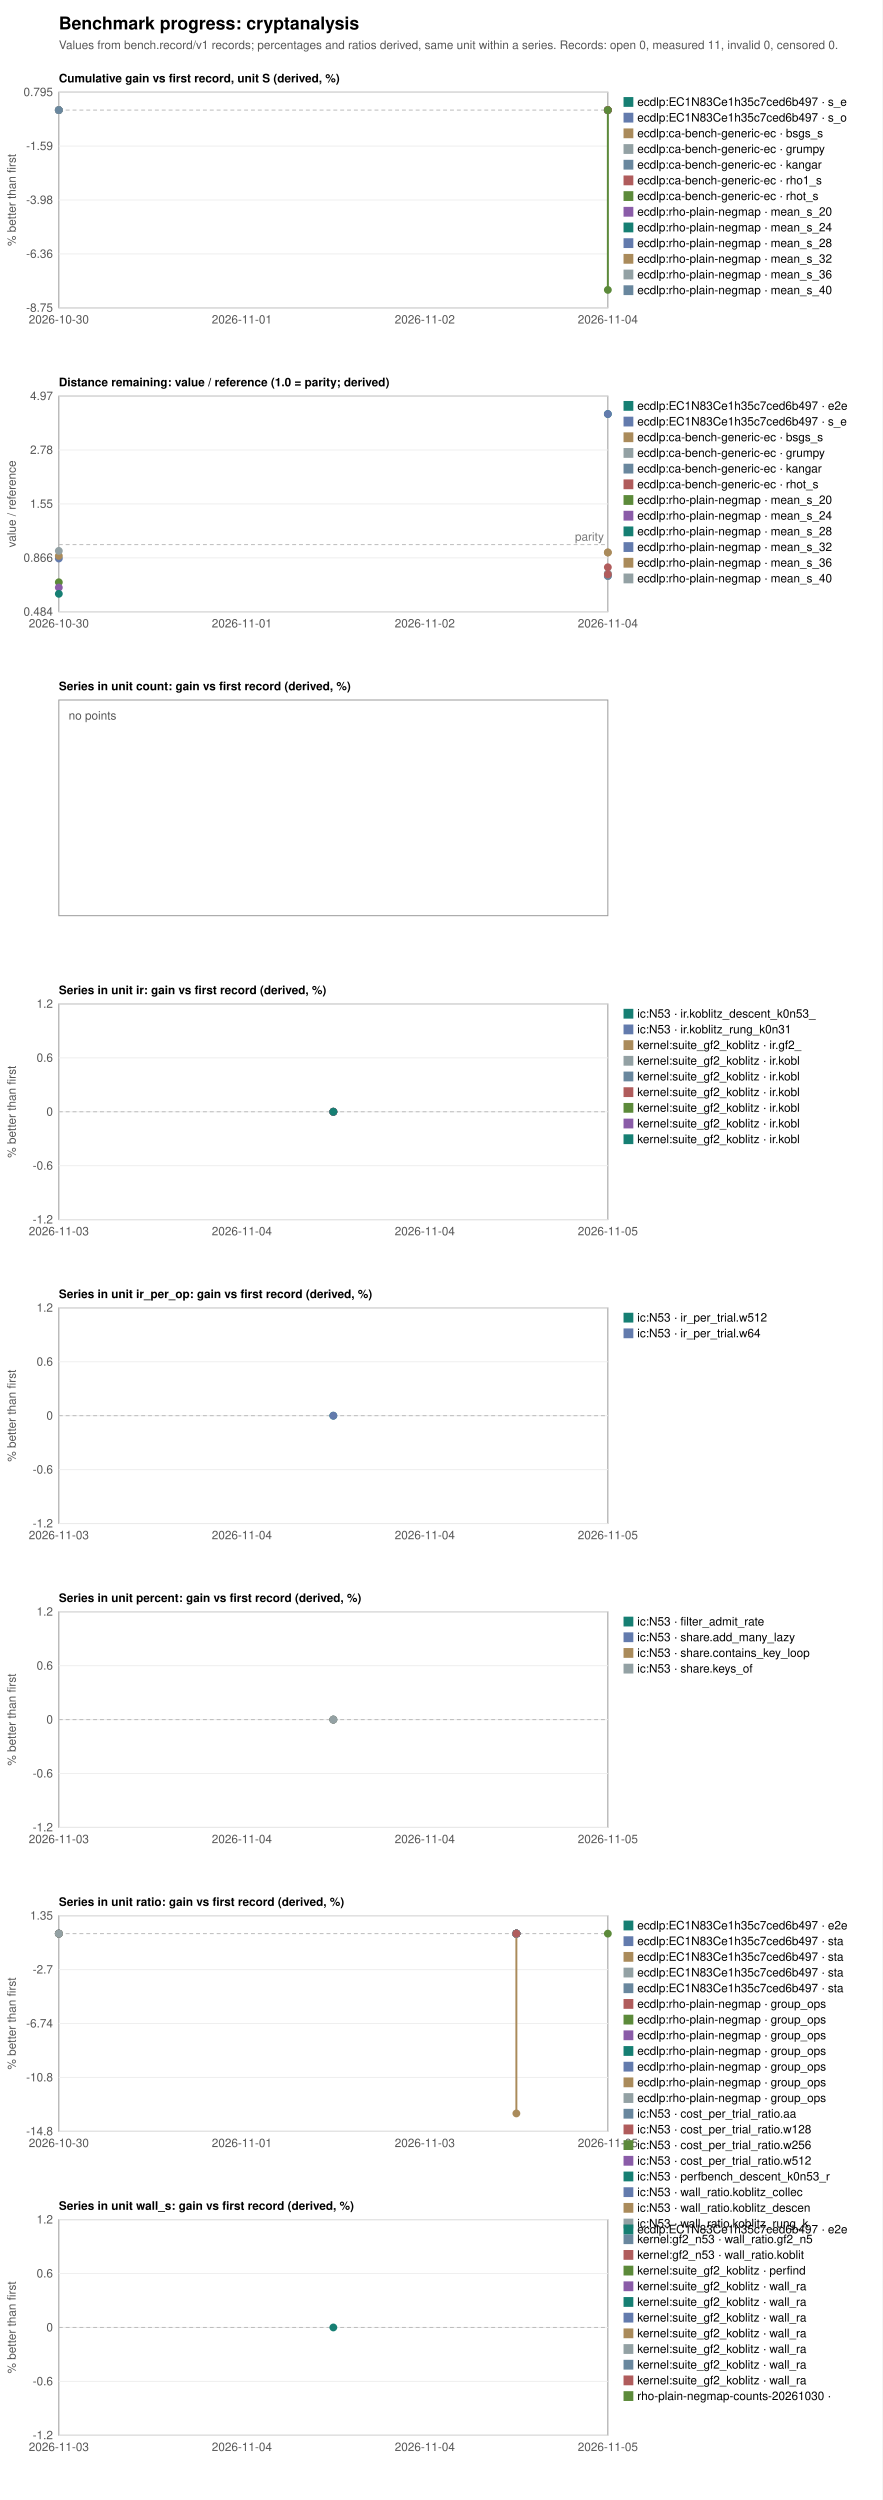
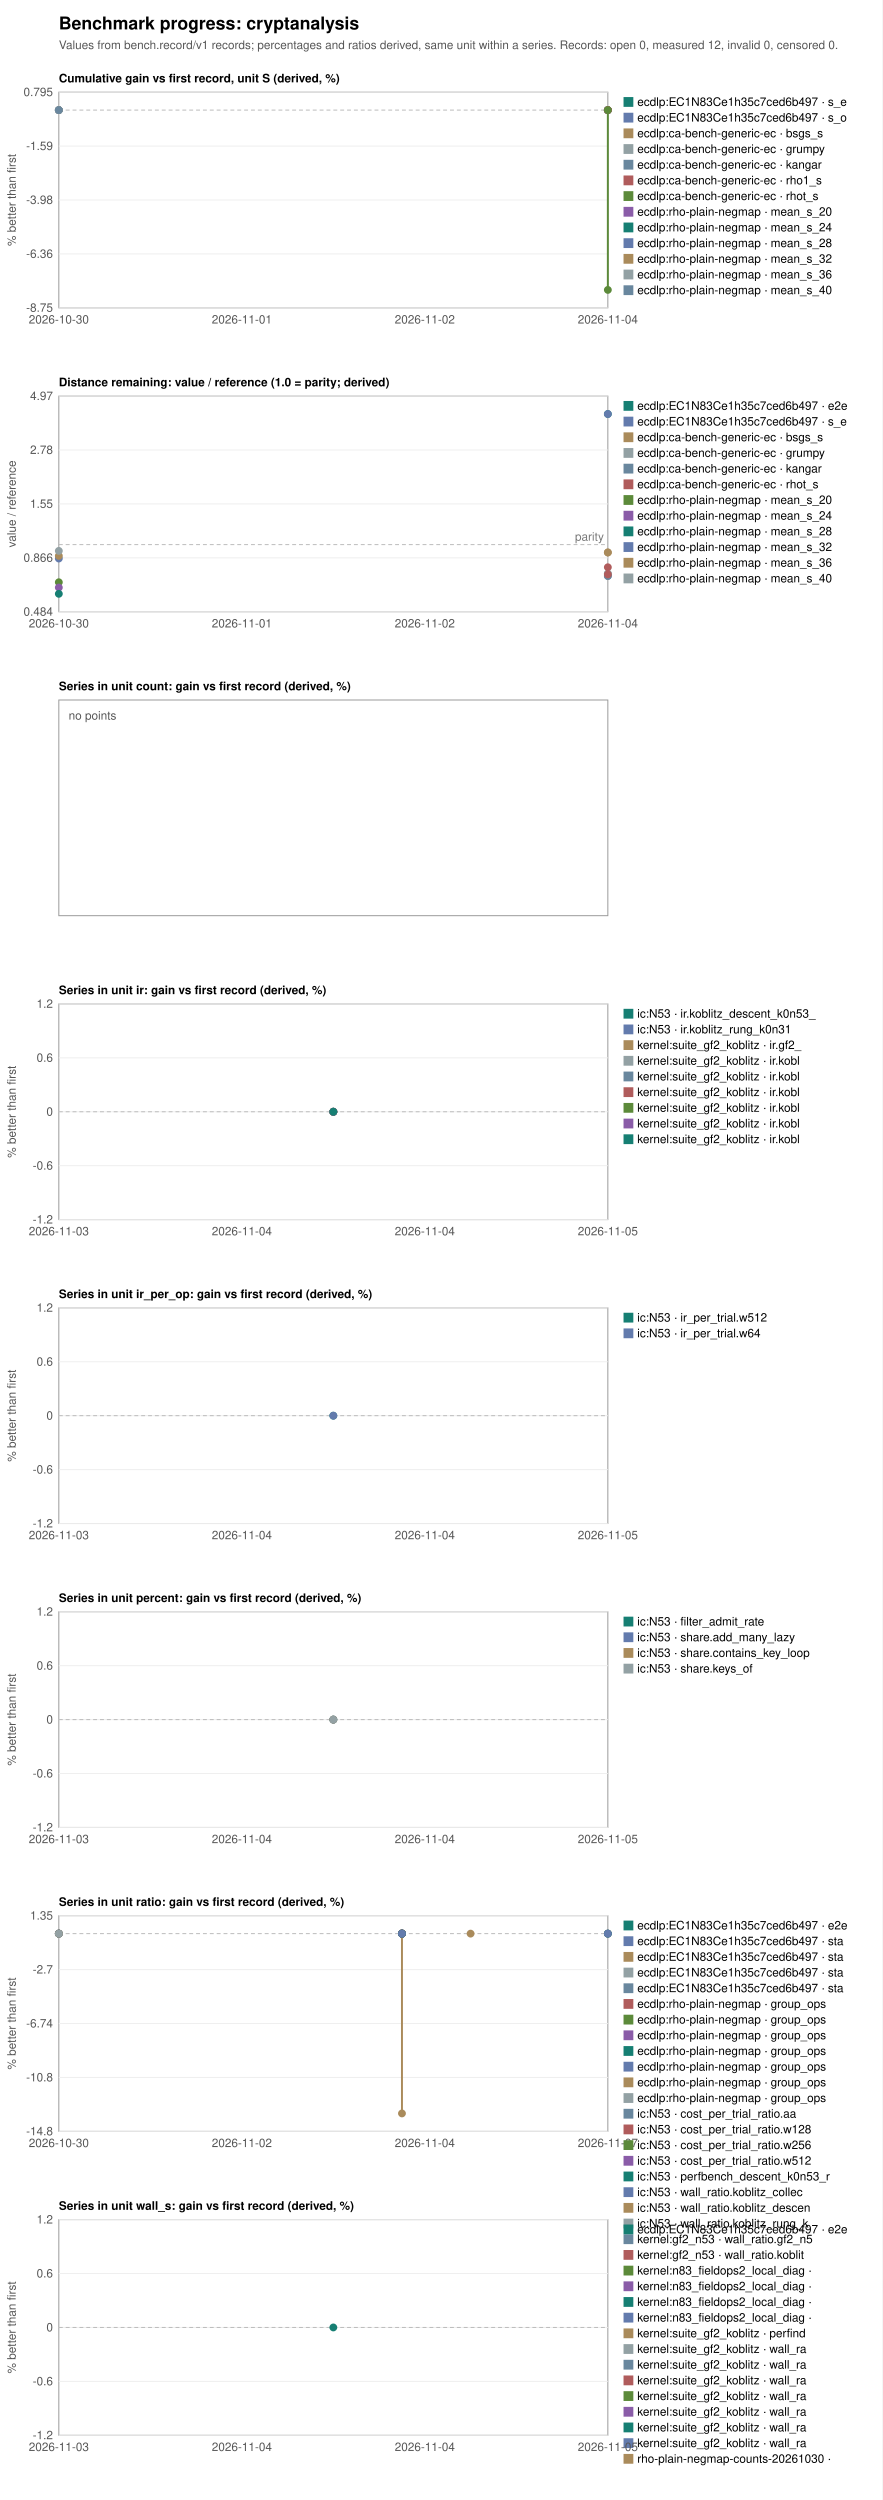
<svg xmlns="http://www.w3.org/2000/svg" width="900" height="2550" viewBox="0 0 900 2550" font-family="Helvetica, Arial, sans-serif" font-size="12">
  <rect width="900" height="2550" fill="white" />
  <text x="60" y="30" font-size="18" font-weight="bold">Benchmark progress: cryptanalysis</text>
-   <text x="60" y="50" fill="#555">Values from bench.record/v1 records; percentages and ratios derived, same unit within a series. Records: open 0, measured 11, invalid 0, censored 0.</text>
+   <text x="60" y="50" fill="#555">Values from bench.record/v1 records; percentages and ratios derived, same unit within a series. Records: open 0, measured 12, invalid 0, censored 0.</text>
  <text x="60" y="84" font-weight="bold">Cumulative gain vs first record, unit S (derived, %)</text>
  <rect x="60" y="94" width="560" height="220" fill="none" stroke="#999" />
  <line x1="60" y1="314.0" x2="620" y2="314.0" stroke="#eee" />
  <text x="54" y="318.0" text-anchor="end" fill="#555">-8.75</text>
  <line x1="60" y1="259.0" x2="620" y2="259.0" stroke="#eee" />
  <text x="54" y="263.0" text-anchor="end" fill="#555">-6.36</text>
  <line x1="60" y1="204.0" x2="620" y2="204.0" stroke="#eee" />
  <text x="54" y="208.0" text-anchor="end" fill="#555">-3.98</text>
  <line x1="60" y1="149.0" x2="620" y2="149.0" stroke="#eee" />
  <text x="54" y="153.0" text-anchor="end" fill="#555">-1.59</text>
  <line x1="60" y1="94.0" x2="620" y2="94.0" stroke="#eee" />
  <text x="54" y="98.0" text-anchor="end" fill="#555">0.795</text>
  <text x="60.0" y="330" text-anchor="middle" fill="#555">2026-10-30</text>
  <text x="246.7" y="330" text-anchor="middle" fill="#555">2026-11-01</text>
  <text x="433.3" y="330" text-anchor="middle" fill="#555">2026-11-02</text>
  <text x="620.0" y="330" text-anchor="middle" fill="#555">2026-11-04</text>
  <line x1="60" y1="112.3" x2="620" y2="112.3" stroke="#bbb" stroke-dasharray="4 3" />
  <text transform="translate(16,204.0) rotate(-90)" text-anchor="middle" fill="#555">% better than first</text>
  <circle cx="620.0" cy="112.3" r="4" fill="#167f73" />
  <rect x="636" y="99" width="10" height="10" fill="#167f73" />
  <text x="650" y="108">ecdlp:EC1N83Ce1h35c7ced6b497 · s_e</text>
  <circle cx="620.0" cy="112.3" r="4" fill="#637bad" />
  <rect x="636" y="115" width="10" height="10" fill="#637bad" />
  <text x="650" y="124">ecdlp:EC1N83Ce1h35c7ced6b497 · s_o</text>
  <polyline fill="none" stroke="#aa8b5b" stroke-width="2" points="620.0,112.3 620.0,112.3" />
  <circle cx="620.0" cy="112.3" r="4" fill="#aa8b5b" />
  <circle cx="620.0" cy="112.3" r="4" fill="#aa8b5b" />
  <rect x="636" y="131" width="10" height="10" fill="#aa8b5b" />
  <text x="650" y="140">ecdlp:ca-bench-generic-ec · bsgs_s</text>
  <polyline fill="none" stroke="#93a1a4" stroke-width="2" points="620.0,112.3 620.0,112.3" />
  <circle cx="620.0" cy="112.3" r="4" fill="#93a1a4" />
  <circle cx="620.0" cy="112.3" r="4" fill="#93a1a4" />
  <rect x="636" y="147" width="10" height="10" fill="#93a1a4" />
  <text x="650" y="156">ecdlp:ca-bench-generic-ec · grumpy</text>
  <polyline fill="none" stroke="#69879e" stroke-width="2" points="620.0,112.3 620.0,112.3" />
  <circle cx="620.0" cy="112.3" r="4" fill="#69879e" />
  <circle cx="620.0" cy="112.3" r="4" fill="#69879e" />
  <rect x="636" y="163" width="10" height="10" fill="#69879e" />
  <text x="650" y="172">ecdlp:ca-bench-generic-ec · kangar</text>
  <polyline fill="none" stroke="#b05c5c" stroke-width="2" points="620.0,112.3 620.0,112.3" />
  <circle cx="620.0" cy="112.3" r="4" fill="#b05c5c" />
  <circle cx="620.0" cy="112.3" r="4" fill="#b05c5c" />
  <rect x="636" y="179" width="10" height="10" fill="#b05c5c" />
  <text x="650" y="188">ecdlp:ca-bench-generic-ec · rho1_s</text>
  <polyline fill="none" stroke="#5c8a3a" stroke-width="2" points="620.0,112.3 620.0,295.7" />
  <circle cx="620.0" cy="112.3" r="4" fill="#5c8a3a" />
  <circle cx="620.0" cy="295.7" r="4" fill="#5c8a3a" />
  <rect x="636" y="195" width="10" height="10" fill="#5c8a3a" />
  <text x="650" y="204">ecdlp:ca-bench-generic-ec · rhot_s</text>
  <circle cx="60.0" cy="112.3" r="4" fill="#8a5ca8" />
  <rect x="636" y="211" width="10" height="10" fill="#8a5ca8" />
  <text x="650" y="220">ecdlp:rho-plain-negmap · mean_s_20</text>
  <circle cx="60.0" cy="112.3" r="4" fill="#167f73" />
  <rect x="636" y="227" width="10" height="10" fill="#167f73" />
  <text x="650" y="236">ecdlp:rho-plain-negmap · mean_s_24</text>
  <circle cx="60.0" cy="112.3" r="4" fill="#637bad" />
  <rect x="636" y="243" width="10" height="10" fill="#637bad" />
  <text x="650" y="252">ecdlp:rho-plain-negmap · mean_s_28</text>
  <circle cx="60.0" cy="112.3" r="4" fill="#aa8b5b" />
  <rect x="636" y="259" width="10" height="10" fill="#aa8b5b" />
  <text x="650" y="268">ecdlp:rho-plain-negmap · mean_s_32</text>
  <circle cx="60.0" cy="112.3" r="4" fill="#93a1a4" />
  <rect x="636" y="275" width="10" height="10" fill="#93a1a4" />
  <text x="650" y="284">ecdlp:rho-plain-negmap · mean_s_36</text>
  <circle cx="60.0" cy="112.3" r="4" fill="#69879e" />
  <rect x="636" y="291" width="10" height="10" fill="#69879e" />
  <text x="650" y="300">ecdlp:rho-plain-negmap · mean_s_40</text>
  <text x="60" y="394" font-weight="bold">Distance remaining: value / reference (1.0 = parity; derived)</text>
  <rect x="60" y="404" width="560" height="220" fill="none" stroke="#999" />
  <line x1="60" y1="624.0" x2="620" y2="624.0" stroke="#eee" />
  <text x="54" y="628.0" text-anchor="end" fill="#555">0.484</text>
  <line x1="60" y1="569.0" x2="620" y2="569.0" stroke="#eee" />
  <text x="54" y="573.0" text-anchor="end" fill="#555">0.866</text>
  <line x1="60" y1="514.0" x2="620" y2="514.0" stroke="#eee" />
  <text x="54" y="518.0" text-anchor="end" fill="#555">1.55</text>
  <line x1="60" y1="459.0" x2="620" y2="459.0" stroke="#eee" />
  <text x="54" y="463.0" text-anchor="end" fill="#555">2.78</text>
  <line x1="60" y1="404.0" x2="620" y2="404.0" stroke="#eee" />
  <text x="54" y="408.0" text-anchor="end" fill="#555">4.97</text>
  <text x="60.0" y="640" text-anchor="middle" fill="#555">2026-10-30</text>
  <text x="246.7" y="640" text-anchor="middle" fill="#555">2026-11-01</text>
  <text x="433.3" y="640" text-anchor="middle" fill="#555">2026-11-02</text>
  <text x="620.0" y="640" text-anchor="middle" fill="#555">2026-11-04</text>
  <line x1="60" y1="555.5" x2="620" y2="555.5" stroke="#bbb" stroke-dasharray="4 3" />
  <text x="616" y="551.5" text-anchor="end" fill="#777">parity</text>
  <text transform="translate(16,514.0) rotate(-90)" text-anchor="middle" fill="#555">value / reference</text>
  <circle cx="620.0" cy="422.3" r="4" fill="#167f73" />
  <rect x="636" y="409" width="10" height="10" fill="#167f73" />
  <text x="650" y="418">ecdlp:EC1N83Ce1h35c7ced6b497 · e2e</text>
  <circle cx="620.0" cy="422.3" r="4" fill="#637bad" />
  <rect x="636" y="425" width="10" height="10" fill="#637bad" />
  <text x="650" y="434">ecdlp:EC1N83Ce1h35c7ced6b497 · s_e</text>
  <polyline fill="none" stroke="#aa8b5b" stroke-width="2" points="620.0,563.5 620.0,563.5" />
  <circle cx="620.0" cy="563.5" r="4" fill="#aa8b5b" />
  <circle cx="620.0" cy="563.5" r="4" fill="#aa8b5b" />
  <rect x="636" y="441" width="10" height="10" fill="#aa8b5b" />
  <text x="650" y="450">ecdlp:ca-bench-generic-ec · bsgs_s</text>
  <polyline fill="none" stroke="#93a1a4" stroke-width="2" points="620.0,585.1 620.0,585.1" />
  <circle cx="620.0" cy="585.1" r="4" fill="#93a1a4" />
  <circle cx="620.0" cy="585.1" r="4" fill="#93a1a4" />
  <rect x="636" y="457" width="10" height="10" fill="#93a1a4" />
  <text x="650" y="466">ecdlp:ca-bench-generic-ec · grumpy</text>
  <polyline fill="none" stroke="#69879e" stroke-width="2" points="620.0,587.5 620.0,587.5" />
  <circle cx="620.0" cy="587.5" r="4" fill="#69879e" />
  <circle cx="620.0" cy="587.5" r="4" fill="#69879e" />
  <rect x="636" y="473" width="10" height="10" fill="#69879e" />
  <text x="650" y="482">ecdlp:ca-bench-generic-ec · kangar</text>
  <polyline fill="none" stroke="#b05c5c" stroke-width="2" points="620.0,585.9 620.0,578.6" />
  <circle cx="620.0" cy="585.9" r="4" fill="#b05c5c" />
  <circle cx="620.0" cy="578.6" r="4" fill="#b05c5c" />
  <rect x="636" y="489" width="10" height="10" fill="#b05c5c" />
  <text x="650" y="498">ecdlp:ca-bench-generic-ec · rhot_s</text>
  <circle cx="60.0" cy="593.9" r="4" fill="#5c8a3a" />
  <rect x="636" y="505" width="10" height="10" fill="#5c8a3a" />
  <text x="650" y="514">ecdlp:rho-plain-negmap · mean_s_20</text>
  <circle cx="60.0" cy="599.3" r="4" fill="#8a5ca8" />
  <rect x="636" y="521" width="10" height="10" fill="#8a5ca8" />
  <text x="650" y="530">ecdlp:rho-plain-negmap · mean_s_24</text>
  <circle cx="60.0" cy="605.7" r="4" fill="#167f73" />
  <rect x="636" y="537" width="10" height="10" fill="#167f73" />
  <text x="650" y="546">ecdlp:rho-plain-negmap · mean_s_28</text>
  <circle cx="60.0" cy="569.7" r="4" fill="#637bad" />
  <rect x="636" y="553" width="10" height="10" fill="#637bad" />
  <text x="650" y="562">ecdlp:rho-plain-negmap · mean_s_32</text>
  <circle cx="60.0" cy="567.0" r="4" fill="#aa8b5b" />
  <rect x="636" y="569" width="10" height="10" fill="#aa8b5b" />
  <text x="650" y="578">ecdlp:rho-plain-negmap · mean_s_36</text>
  <circle cx="60.0" cy="561.9" r="4" fill="#93a1a4" />
  <rect x="636" y="585" width="10" height="10" fill="#93a1a4" />
  <text x="650" y="594">ecdlp:rho-plain-negmap · mean_s_40</text>
  <text x="60" y="704" font-weight="bold">Series in unit count: gain vs first record (derived, %)</text>
  <rect x="60" y="714" width="560" height="220" fill="none" stroke="#999" />
  <text x="70" y="734" fill="#555">no points</text>
  <text x="60" y="1014" font-weight="bold">Series in unit ir: gain vs first record (derived, %)</text>
  <rect x="60" y="1024" width="560" height="220" fill="none" stroke="#999" />
  <line x1="60" y1="1244.0" x2="620" y2="1244.0" stroke="#eee" />
  <text x="54" y="1248.0" text-anchor="end" fill="#555">-1.2</text>
  <line x1="60" y1="1189.0" x2="620" y2="1189.0" stroke="#eee" />
  <text x="54" y="1193.0" text-anchor="end" fill="#555">-0.6</text>
  <line x1="60" y1="1134.0" x2="620" y2="1134.0" stroke="#eee" />
  <text x="54" y="1138.0" text-anchor="end" fill="#555">0</text>
  <line x1="60" y1="1079.0" x2="620" y2="1079.0" stroke="#eee" />
  <text x="54" y="1083.0" text-anchor="end" fill="#555">0.6</text>
  <line x1="60" y1="1024.0" x2="620" y2="1024.0" stroke="#eee" />
  <text x="54" y="1028.0" text-anchor="end" fill="#555">1.2</text>
  <text x="60.0" y="1260" text-anchor="middle" fill="#555">2026-11-03</text>
  <text x="246.7" y="1260" text-anchor="middle" fill="#555">2026-11-04</text>
  <text x="433.3" y="1260" text-anchor="middle" fill="#555">2026-11-04</text>
  <text x="620.0" y="1260" text-anchor="middle" fill="#555">2026-11-05</text>
  <line x1="60" y1="1134.0" x2="620" y2="1134.0" stroke="#bbb" stroke-dasharray="4 3" />
  <text transform="translate(16,1134.0) rotate(-90)" text-anchor="middle" fill="#555">% better than first</text>
  <circle cx="340.0" cy="1134.0" r="4" fill="#167f73" />
  <rect x="636" y="1029" width="10" height="10" fill="#167f73" />
  <text x="650" y="1038">ic:N53 · ir.koblitz_descent_k0n53_</text>
  <circle cx="340.0" cy="1134.0" r="4" fill="#637bad" />
  <rect x="636" y="1045" width="10" height="10" fill="#637bad" />
  <text x="650" y="1054">ic:N53 · ir.koblitz_rung_k0n31</text>
  <circle cx="340.0" cy="1134.0" r="4" fill="#aa8b5b" />
  <rect x="636" y="1061" width="10" height="10" fill="#aa8b5b" />
  <text x="650" y="1070">kernel:suite_gf2_koblitz · ir.gf2_</text>
  <circle cx="340.0" cy="1134.0" r="4" fill="#93a1a4" />
  <rect x="636" y="1077" width="10" height="10" fill="#93a1a4" />
  <text x="650" y="1086">kernel:suite_gf2_koblitz · ir.kobl</text>
  <circle cx="340.0" cy="1134.0" r="4" fill="#69879e" />
  <rect x="636" y="1093" width="10" height="10" fill="#69879e" />
  <text x="650" y="1102">kernel:suite_gf2_koblitz · ir.kobl</text>
  <circle cx="340.0" cy="1134.0" r="4" fill="#b05c5c" />
  <rect x="636" y="1109" width="10" height="10" fill="#b05c5c" />
  <text x="650" y="1118">kernel:suite_gf2_koblitz · ir.kobl</text>
  <circle cx="340.0" cy="1134.0" r="4" fill="#5c8a3a" />
  <rect x="636" y="1125" width="10" height="10" fill="#5c8a3a" />
  <text x="650" y="1134">kernel:suite_gf2_koblitz · ir.kobl</text>
  <circle cx="340.0" cy="1134.0" r="4" fill="#8a5ca8" />
  <rect x="636" y="1141" width="10" height="10" fill="#8a5ca8" />
  <text x="650" y="1150">kernel:suite_gf2_koblitz · ir.kobl</text>
  <circle cx="340.0" cy="1134.0" r="4" fill="#167f73" />
  <rect x="636" y="1157" width="10" height="10" fill="#167f73" />
  <text x="650" y="1166">kernel:suite_gf2_koblitz · ir.kobl</text>
  <text x="60" y="1324" font-weight="bold">Series in unit ir_per_op: gain vs first record (derived, %)</text>
  <rect x="60" y="1334" width="560" height="220" fill="none" stroke="#999" />
  <line x1="60" y1="1554.0" x2="620" y2="1554.0" stroke="#eee" />
  <text x="54" y="1558.0" text-anchor="end" fill="#555">-1.2</text>
  <line x1="60" y1="1499.0" x2="620" y2="1499.0" stroke="#eee" />
  <text x="54" y="1503.0" text-anchor="end" fill="#555">-0.6</text>
  <line x1="60" y1="1444.0" x2="620" y2="1444.0" stroke="#eee" />
  <text x="54" y="1448.0" text-anchor="end" fill="#555">0</text>
  <line x1="60" y1="1389.0" x2="620" y2="1389.0" stroke="#eee" />
  <text x="54" y="1393.0" text-anchor="end" fill="#555">0.6</text>
  <line x1="60" y1="1334.0" x2="620" y2="1334.0" stroke="#eee" />
  <text x="54" y="1338.0" text-anchor="end" fill="#555">1.2</text>
  <text x="60.0" y="1570" text-anchor="middle" fill="#555">2026-11-03</text>
  <text x="246.7" y="1570" text-anchor="middle" fill="#555">2026-11-04</text>
  <text x="433.3" y="1570" text-anchor="middle" fill="#555">2026-11-04</text>
  <text x="620.0" y="1570" text-anchor="middle" fill="#555">2026-11-05</text>
  <line x1="60" y1="1444.0" x2="620" y2="1444.0" stroke="#bbb" stroke-dasharray="4 3" />
  <text transform="translate(16,1444.0) rotate(-90)" text-anchor="middle" fill="#555">% better than first</text>
  <circle cx="340.0" cy="1444.0" r="4" fill="#167f73" />
  <rect x="636" y="1339" width="10" height="10" fill="#167f73" />
  <text x="650" y="1348">ic:N53 · ir_per_trial.w512</text>
  <circle cx="340.0" cy="1444.0" r="4" fill="#637bad" />
  <rect x="636" y="1355" width="10" height="10" fill="#637bad" />
  <text x="650" y="1364">ic:N53 · ir_per_trial.w64</text>
  <text x="60" y="1634" font-weight="bold">Series in unit percent: gain vs first record (derived, %)</text>
  <rect x="60" y="1644" width="560" height="220" fill="none" stroke="#999" />
  <line x1="60" y1="1864.0" x2="620" y2="1864.0" stroke="#eee" />
  <text x="54" y="1868.0" text-anchor="end" fill="#555">-1.2</text>
  <line x1="60" y1="1809.0" x2="620" y2="1809.0" stroke="#eee" />
  <text x="54" y="1813.0" text-anchor="end" fill="#555">-0.6</text>
  <line x1="60" y1="1754.0" x2="620" y2="1754.0" stroke="#eee" />
  <text x="54" y="1758.0" text-anchor="end" fill="#555">0</text>
  <line x1="60" y1="1699.0" x2="620" y2="1699.0" stroke="#eee" />
  <text x="54" y="1703.0" text-anchor="end" fill="#555">0.6</text>
  <line x1="60" y1="1644.0" x2="620" y2="1644.0" stroke="#eee" />
  <text x="54" y="1648.0" text-anchor="end" fill="#555">1.2</text>
  <text x="60.0" y="1880" text-anchor="middle" fill="#555">2026-11-03</text>
  <text x="246.7" y="1880" text-anchor="middle" fill="#555">2026-11-04</text>
  <text x="433.3" y="1880" text-anchor="middle" fill="#555">2026-11-04</text>
  <text x="620.0" y="1880" text-anchor="middle" fill="#555">2026-11-05</text>
  <line x1="60" y1="1754.0" x2="620" y2="1754.0" stroke="#bbb" stroke-dasharray="4 3" />
  <text transform="translate(16,1754.0) rotate(-90)" text-anchor="middle" fill="#555">% better than first</text>
  <circle cx="340.0" cy="1754.0" r="4" fill="#167f73" />
  <rect x="636" y="1649" width="10" height="10" fill="#167f73" />
  <text x="650" y="1658">ic:N53 · filter_admit_rate</text>
  <circle cx="340.0" cy="1754.0" r="4" fill="#637bad" />
  <rect x="636" y="1665" width="10" height="10" fill="#637bad" />
  <text x="650" y="1674">ic:N53 · share.add_many_lazy</text>
  <circle cx="340.0" cy="1754.0" r="4" fill="#aa8b5b" />
  <rect x="636" y="1681" width="10" height="10" fill="#aa8b5b" />
  <text x="650" y="1690">ic:N53 · share.contains_key_loop</text>
  <circle cx="340.0" cy="1754.0" r="4" fill="#93a1a4" />
  <rect x="636" y="1697" width="10" height="10" fill="#93a1a4" />
  <text x="650" y="1706">ic:N53 · share.keys_of</text>
  <text x="60" y="1944" font-weight="bold">Series in unit ratio: gain vs first record (derived, %)</text>
  <rect x="60" y="1954" width="560" height="220" fill="none" stroke="#999" />
  <line x1="60" y1="2174.0" x2="620" y2="2174.0" stroke="#eee" />
  <text x="54" y="2178.0" text-anchor="end" fill="#555">-14.8</text>
  <line x1="60" y1="2119.0" x2="620" y2="2119.0" stroke="#eee" />
  <text x="54" y="2123.0" text-anchor="end" fill="#555">-10.8</text>
  <line x1="60" y1="2064.0" x2="620" y2="2064.0" stroke="#eee" />
  <text x="54" y="2068.0" text-anchor="end" fill="#555">-6.74</text>
  <line x1="60" y1="2009.0" x2="620" y2="2009.0" stroke="#eee" />
  <text x="54" y="2013.0" text-anchor="end" fill="#555">-2.7</text>
  <line x1="60" y1="1954.0" x2="620" y2="1954.0" stroke="#eee" />
  <text x="54" y="1958.0" text-anchor="end" fill="#555">1.35</text>
  <text x="60.0" y="2190" text-anchor="middle" fill="#555">2026-10-30</text>
-   <text x="246.7" y="2190" text-anchor="middle" fill="#555">2026-11-01</text>
-   <text x="433.3" y="2190" text-anchor="middle" fill="#555">2026-11-03</text>
-   <text x="620.0" y="2190" text-anchor="middle" fill="#555">2026-11-05</text>
+   <text x="246.7" y="2190" text-anchor="middle" fill="#555">2026-11-02</text>
+   <text x="433.3" y="2190" text-anchor="middle" fill="#555">2026-11-04</text>
+   <text x="620.0" y="2190" text-anchor="middle" fill="#555">2026-11-07</text>
  <line x1="60" y1="1972.3" x2="620" y2="1972.3" stroke="#bbb" stroke-dasharray="4 3" />
  <text transform="translate(16,2064.0) rotate(-90)" text-anchor="middle" fill="#555">% better than first</text>
-   <circle cx="526.7" cy="1972.3" r="4" fill="#167f73" />
+   <circle cx="410.0" cy="1972.3" r="4" fill="#167f73" />
  <rect x="636" y="1959" width="10" height="10" fill="#167f73" />
  <text x="650" y="1968">ecdlp:EC1N83Ce1h35c7ced6b497 · e2e</text>
-   <circle cx="526.7" cy="1972.3" r="4" fill="#637bad" />
+   <circle cx="410.0" cy="1972.3" r="4" fill="#637bad" />
  <rect x="636" y="1975" width="10" height="10" fill="#637bad" />
  <text x="650" y="1984">ecdlp:EC1N83Ce1h35c7ced6b497 · sta</text>
-   <circle cx="526.7" cy="1972.3" r="4" fill="#aa8b5b" />
+   <circle cx="410.0" cy="1972.3" r="4" fill="#aa8b5b" />
  <rect x="636" y="1991" width="10" height="10" fill="#aa8b5b" />
  <text x="650" y="2000">ecdlp:EC1N83Ce1h35c7ced6b497 · sta</text>
-   <circle cx="526.7" cy="1972.3" r="4" fill="#93a1a4" />
+   <circle cx="410.0" cy="1972.3" r="4" fill="#93a1a4" />
  <rect x="636" y="2007" width="10" height="10" fill="#93a1a4" />
  <text x="650" y="2016">ecdlp:EC1N83Ce1h35c7ced6b497 · sta</text>
-   <circle cx="526.7" cy="1972.3" r="4" fill="#69879e" />
+   <circle cx="410.0" cy="1972.3" r="4" fill="#69879e" />
  <rect x="636" y="2023" width="10" height="10" fill="#69879e" />
  <text x="650" y="2032">ecdlp:EC1N83Ce1h35c7ced6b497 · sta</text>
  <circle cx="60.0" cy="1972.3" r="4" fill="#b05c5c" />
  <rect x="636" y="2039" width="10" height="10" fill="#b05c5c" />
  <text x="650" y="2048">ecdlp:rho-plain-negmap · group_ops</text>
  <circle cx="60.0" cy="1972.3" r="4" fill="#5c8a3a" />
  <rect x="636" y="2055" width="10" height="10" fill="#5c8a3a" />
  <text x="650" y="2064">ecdlp:rho-plain-negmap · group_ops</text>
  <circle cx="60.0" cy="1972.3" r="4" fill="#8a5ca8" />
  <rect x="636" y="2071" width="10" height="10" fill="#8a5ca8" />
  <text x="650" y="2080">ecdlp:rho-plain-negmap · group_ops</text>
  <circle cx="60.0" cy="1972.3" r="4" fill="#167f73" />
  <rect x="636" y="2087" width="10" height="10" fill="#167f73" />
  <text x="650" y="2096">ecdlp:rho-plain-negmap · group_ops</text>
  <circle cx="60.0" cy="1972.3" r="4" fill="#637bad" />
  <rect x="636" y="2103" width="10" height="10" fill="#637bad" />
  <text x="650" y="2112">ecdlp:rho-plain-negmap · group_ops</text>
  <circle cx="60.0" cy="1972.3" r="4" fill="#aa8b5b" />
  <rect x="636" y="2119" width="10" height="10" fill="#aa8b5b" />
  <text x="650" y="2128">ecdlp:rho-plain-negmap · group_ops</text>
  <circle cx="60.0" cy="1972.3" r="4" fill="#93a1a4" />
  <rect x="636" y="2135" width="10" height="10" fill="#93a1a4" />
  <text x="650" y="2144">ecdlp:rho-plain-negmap · group_ops</text>
-   <circle cx="526.7" cy="1972.3" r="4" fill="#69879e" />
+   <circle cx="410.0" cy="1972.3" r="4" fill="#69879e" />
  <rect x="636" y="2151" width="10" height="10" fill="#69879e" />
  <text x="650" y="2160">ic:N53 · cost_per_trial_ratio.aa</text>
-   <circle cx="526.7" cy="1972.3" r="4" fill="#b05c5c" />
+   <circle cx="410.0" cy="1972.3" r="4" fill="#b05c5c" />
  <rect x="636" y="2167" width="10" height="10" fill="#b05c5c" />
  <text x="650" y="2176">ic:N53 · cost_per_trial_ratio.w128</text>
-   <circle cx="526.7" cy="1972.3" r="4" fill="#5c8a3a" />
+   <circle cx="410.0" cy="1972.3" r="4" fill="#5c8a3a" />
  <rect x="636" y="2183" width="10" height="10" fill="#5c8a3a" />
  <text x="650" y="2192">ic:N53 · cost_per_trial_ratio.w256</text>
-   <circle cx="526.7" cy="1972.3" r="4" fill="#8a5ca8" />
+   <circle cx="410.0" cy="1972.3" r="4" fill="#8a5ca8" />
  <rect x="636" y="2199" width="10" height="10" fill="#8a5ca8" />
  <text x="650" y="2208">ic:N53 · cost_per_trial_ratio.w512</text>
-   <circle cx="526.7" cy="1972.3" r="4" fill="#167f73" />
+   <circle cx="410.0" cy="1972.3" r="4" fill="#167f73" />
  <rect x="636" y="2215" width="10" height="10" fill="#167f73" />
  <text x="650" y="2224">ic:N53 · perfbench_descent_k0n53_r</text>
-   <circle cx="526.7" cy="1972.3" r="4" fill="#637bad" />
+   <circle cx="410.0" cy="1972.3" r="4" fill="#637bad" />
  <rect x="636" y="2231" width="10" height="10" fill="#637bad" />
  <text x="650" y="2240">ic:N53 · wall_ratio.koblitz_collec</text>
-   <polyline fill="none" stroke="#aa8b5b" stroke-width="2" points="526.7,1972.3 526.7,2155.7" />
-   <circle cx="526.7" cy="1972.3" r="4" fill="#aa8b5b" />
-   <circle cx="526.7" cy="2155.7" r="4" fill="#aa8b5b" />
+   <polyline fill="none" stroke="#aa8b5b" stroke-width="2" points="410.0,1972.3 410.0,2155.7" />
+   <circle cx="410.0" cy="1972.3" r="4" fill="#aa8b5b" />
+   <circle cx="410.0" cy="2155.7" r="4" fill="#aa8b5b" />
  <rect x="636" y="2247" width="10" height="10" fill="#aa8b5b" />
  <text x="650" y="2256">ic:N53 · wall_ratio.koblitz_descen</text>
-   <circle cx="526.7" cy="1972.3" r="4" fill="#93a1a4" />
+   <circle cx="410.0" cy="1972.3" r="4" fill="#93a1a4" />
  <rect x="636" y="2263" width="10" height="10" fill="#93a1a4" />
  <text x="650" y="2272">ic:N53 · wall_ratio.koblitz_rung_k</text>
-   <circle cx="526.7" cy="1972.3" r="4" fill="#69879e" />
+   <circle cx="410.0" cy="1972.3" r="4" fill="#69879e" />
  <rect x="636" y="2279" width="10" height="10" fill="#69879e" />
  <text x="650" y="2288">kernel:gf2_n53 · wall_ratio.gf2_n5</text>
-   <circle cx="526.7" cy="1972.3" r="4" fill="#b05c5c" />
+   <circle cx="410.0" cy="1972.3" r="4" fill="#b05c5c" />
  <rect x="636" y="2295" width="10" height="10" fill="#b05c5c" />
  <text x="650" y="2304">kernel:gf2_n53 · wall_ratio.koblit</text>
-   <circle cx="526.7" cy="1972.3" r="4" fill="#5c8a3a" />
+   <circle cx="620.0" cy="1972.3" r="4" fill="#5c8a3a" />
  <rect x="636" y="2311" width="10" height="10" fill="#5c8a3a" />
-   <text x="650" y="2320">kernel:suite_gf2_koblitz · perfind</text>
-   <circle cx="526.7" cy="1972.3" r="4" fill="#8a5ca8" />
+   <text x="650" y="2320">kernel:n83_fieldops2_local_diag · </text>
+   <circle cx="620.0" cy="1972.3" r="4" fill="#8a5ca8" />
  <rect x="636" y="2327" width="10" height="10" fill="#8a5ca8" />
-   <text x="650" y="2336">kernel:suite_gf2_koblitz · wall_ra</text>
-   <circle cx="526.7" cy="1972.3" r="4" fill="#167f73" />
+   <text x="650" y="2336">kernel:n83_fieldops2_local_diag · </text>
+   <circle cx="620.0" cy="1972.3" r="4" fill="#167f73" />
  <rect x="636" y="2343" width="10" height="10" fill="#167f73" />
-   <text x="650" y="2352">kernel:suite_gf2_koblitz · wall_ra</text>
-   <circle cx="526.7" cy="1972.3" r="4" fill="#637bad" />
+   <text x="650" y="2352">kernel:n83_fieldops2_local_diag · </text>
+   <circle cx="620.0" cy="1972.3" r="4" fill="#637bad" />
  <rect x="636" y="2359" width="10" height="10" fill="#637bad" />
-   <text x="650" y="2368">kernel:suite_gf2_koblitz · wall_ra</text>
-   <circle cx="526.7" cy="1972.3" r="4" fill="#aa8b5b" />
+   <text x="650" y="2368">kernel:n83_fieldops2_local_diag · </text>
+   <circle cx="410.0" cy="1972.3" r="4" fill="#aa8b5b" />
  <rect x="636" y="2375" width="10" height="10" fill="#aa8b5b" />
-   <text x="650" y="2384">kernel:suite_gf2_koblitz · wall_ra</text>
-   <circle cx="526.7" cy="1972.3" r="4" fill="#93a1a4" />
+   <text x="650" y="2384">kernel:suite_gf2_koblitz · perfind</text>
+   <circle cx="410.0" cy="1972.3" r="4" fill="#93a1a4" />
  <rect x="636" y="2391" width="10" height="10" fill="#93a1a4" />
  <text x="650" y="2400">kernel:suite_gf2_koblitz · wall_ra</text>
-   <circle cx="526.7" cy="1972.3" r="4" fill="#69879e" />
+   <circle cx="410.0" cy="1972.3" r="4" fill="#69879e" />
  <rect x="636" y="2407" width="10" height="10" fill="#69879e" />
  <text x="650" y="2416">kernel:suite_gf2_koblitz · wall_ra</text>
-   <circle cx="526.7" cy="1972.3" r="4" fill="#b05c5c" />
+   <circle cx="410.0" cy="1972.3" r="4" fill="#b05c5c" />
  <rect x="636" y="2423" width="10" height="10" fill="#b05c5c" />
  <text x="650" y="2432">kernel:suite_gf2_koblitz · wall_ra</text>
-   <circle cx="620.0" cy="1972.3" r="4" fill="#5c8a3a" />
+   <circle cx="410.0" cy="1972.3" r="4" fill="#5c8a3a" />
  <rect x="636" y="2439" width="10" height="10" fill="#5c8a3a" />
-   <text x="650" y="2448">rho-plain-negmap-counts-20261030 ·</text>
+   <text x="650" y="2448">kernel:suite_gf2_koblitz · wall_ra</text>
+   <circle cx="410.0" cy="1972.3" r="4" fill="#8a5ca8" />
+   <rect x="636" y="2455" width="10" height="10" fill="#8a5ca8" />
+   <text x="650" y="2464">kernel:suite_gf2_koblitz · wall_ra</text>
+   <circle cx="410.0" cy="1972.3" r="4" fill="#167f73" />
+   <rect x="636" y="2471" width="10" height="10" fill="#167f73" />
+   <text x="650" y="2480">kernel:suite_gf2_koblitz · wall_ra</text>
+   <circle cx="410.0" cy="1972.3" r="4" fill="#637bad" />
+   <rect x="636" y="2487" width="10" height="10" fill="#637bad" />
+   <text x="650" y="2496">kernel:suite_gf2_koblitz · wall_ra</text>
+   <circle cx="480.0" cy="1972.3" r="4" fill="#aa8b5b" />
+   <rect x="636" y="2503" width="10" height="10" fill="#aa8b5b" />
+   <text x="650" y="2512">rho-plain-negmap-counts-20261030 ·</text>
  <text x="60" y="2254" font-weight="bold">Series in unit wall_s: gain vs first record (derived, %)</text>
  <rect x="60" y="2264" width="560" height="220" fill="none" stroke="#999" />
  <line x1="60" y1="2484.0" x2="620" y2="2484.0" stroke="#eee" />
  <text x="54" y="2488.0" text-anchor="end" fill="#555">-1.2</text>
  <line x1="60" y1="2429.0" x2="620" y2="2429.0" stroke="#eee" />
  <text x="54" y="2433.0" text-anchor="end" fill="#555">-0.6</text>
  <line x1="60" y1="2374.0" x2="620" y2="2374.0" stroke="#eee" />
  <text x="54" y="2378.0" text-anchor="end" fill="#555">0</text>
  <line x1="60" y1="2319.0" x2="620" y2="2319.0" stroke="#eee" />
  <text x="54" y="2323.0" text-anchor="end" fill="#555">0.6</text>
  <line x1="60" y1="2264.0" x2="620" y2="2264.0" stroke="#eee" />
  <text x="54" y="2268.0" text-anchor="end" fill="#555">1.2</text>
  <text x="60.0" y="2500" text-anchor="middle" fill="#555">2026-11-03</text>
  <text x="246.7" y="2500" text-anchor="middle" fill="#555">2026-11-04</text>
  <text x="433.3" y="2500" text-anchor="middle" fill="#555">2026-11-04</text>
  <text x="620.0" y="2500" text-anchor="middle" fill="#555">2026-11-05</text>
  <line x1="60" y1="2374.0" x2="620" y2="2374.0" stroke="#bbb" stroke-dasharray="4 3" />
  <text transform="translate(16,2374.0) rotate(-90)" text-anchor="middle" fill="#555">% better than first</text>
  <circle cx="340.0" cy="2374.0" r="4" fill="#167f73" />
  <rect x="636" y="2269" width="10" height="10" fill="#167f73" />
  <text x="650" y="2278">ecdlp:EC1N83Ce1h35c7ced6b497 · e2e</text>
</svg>
